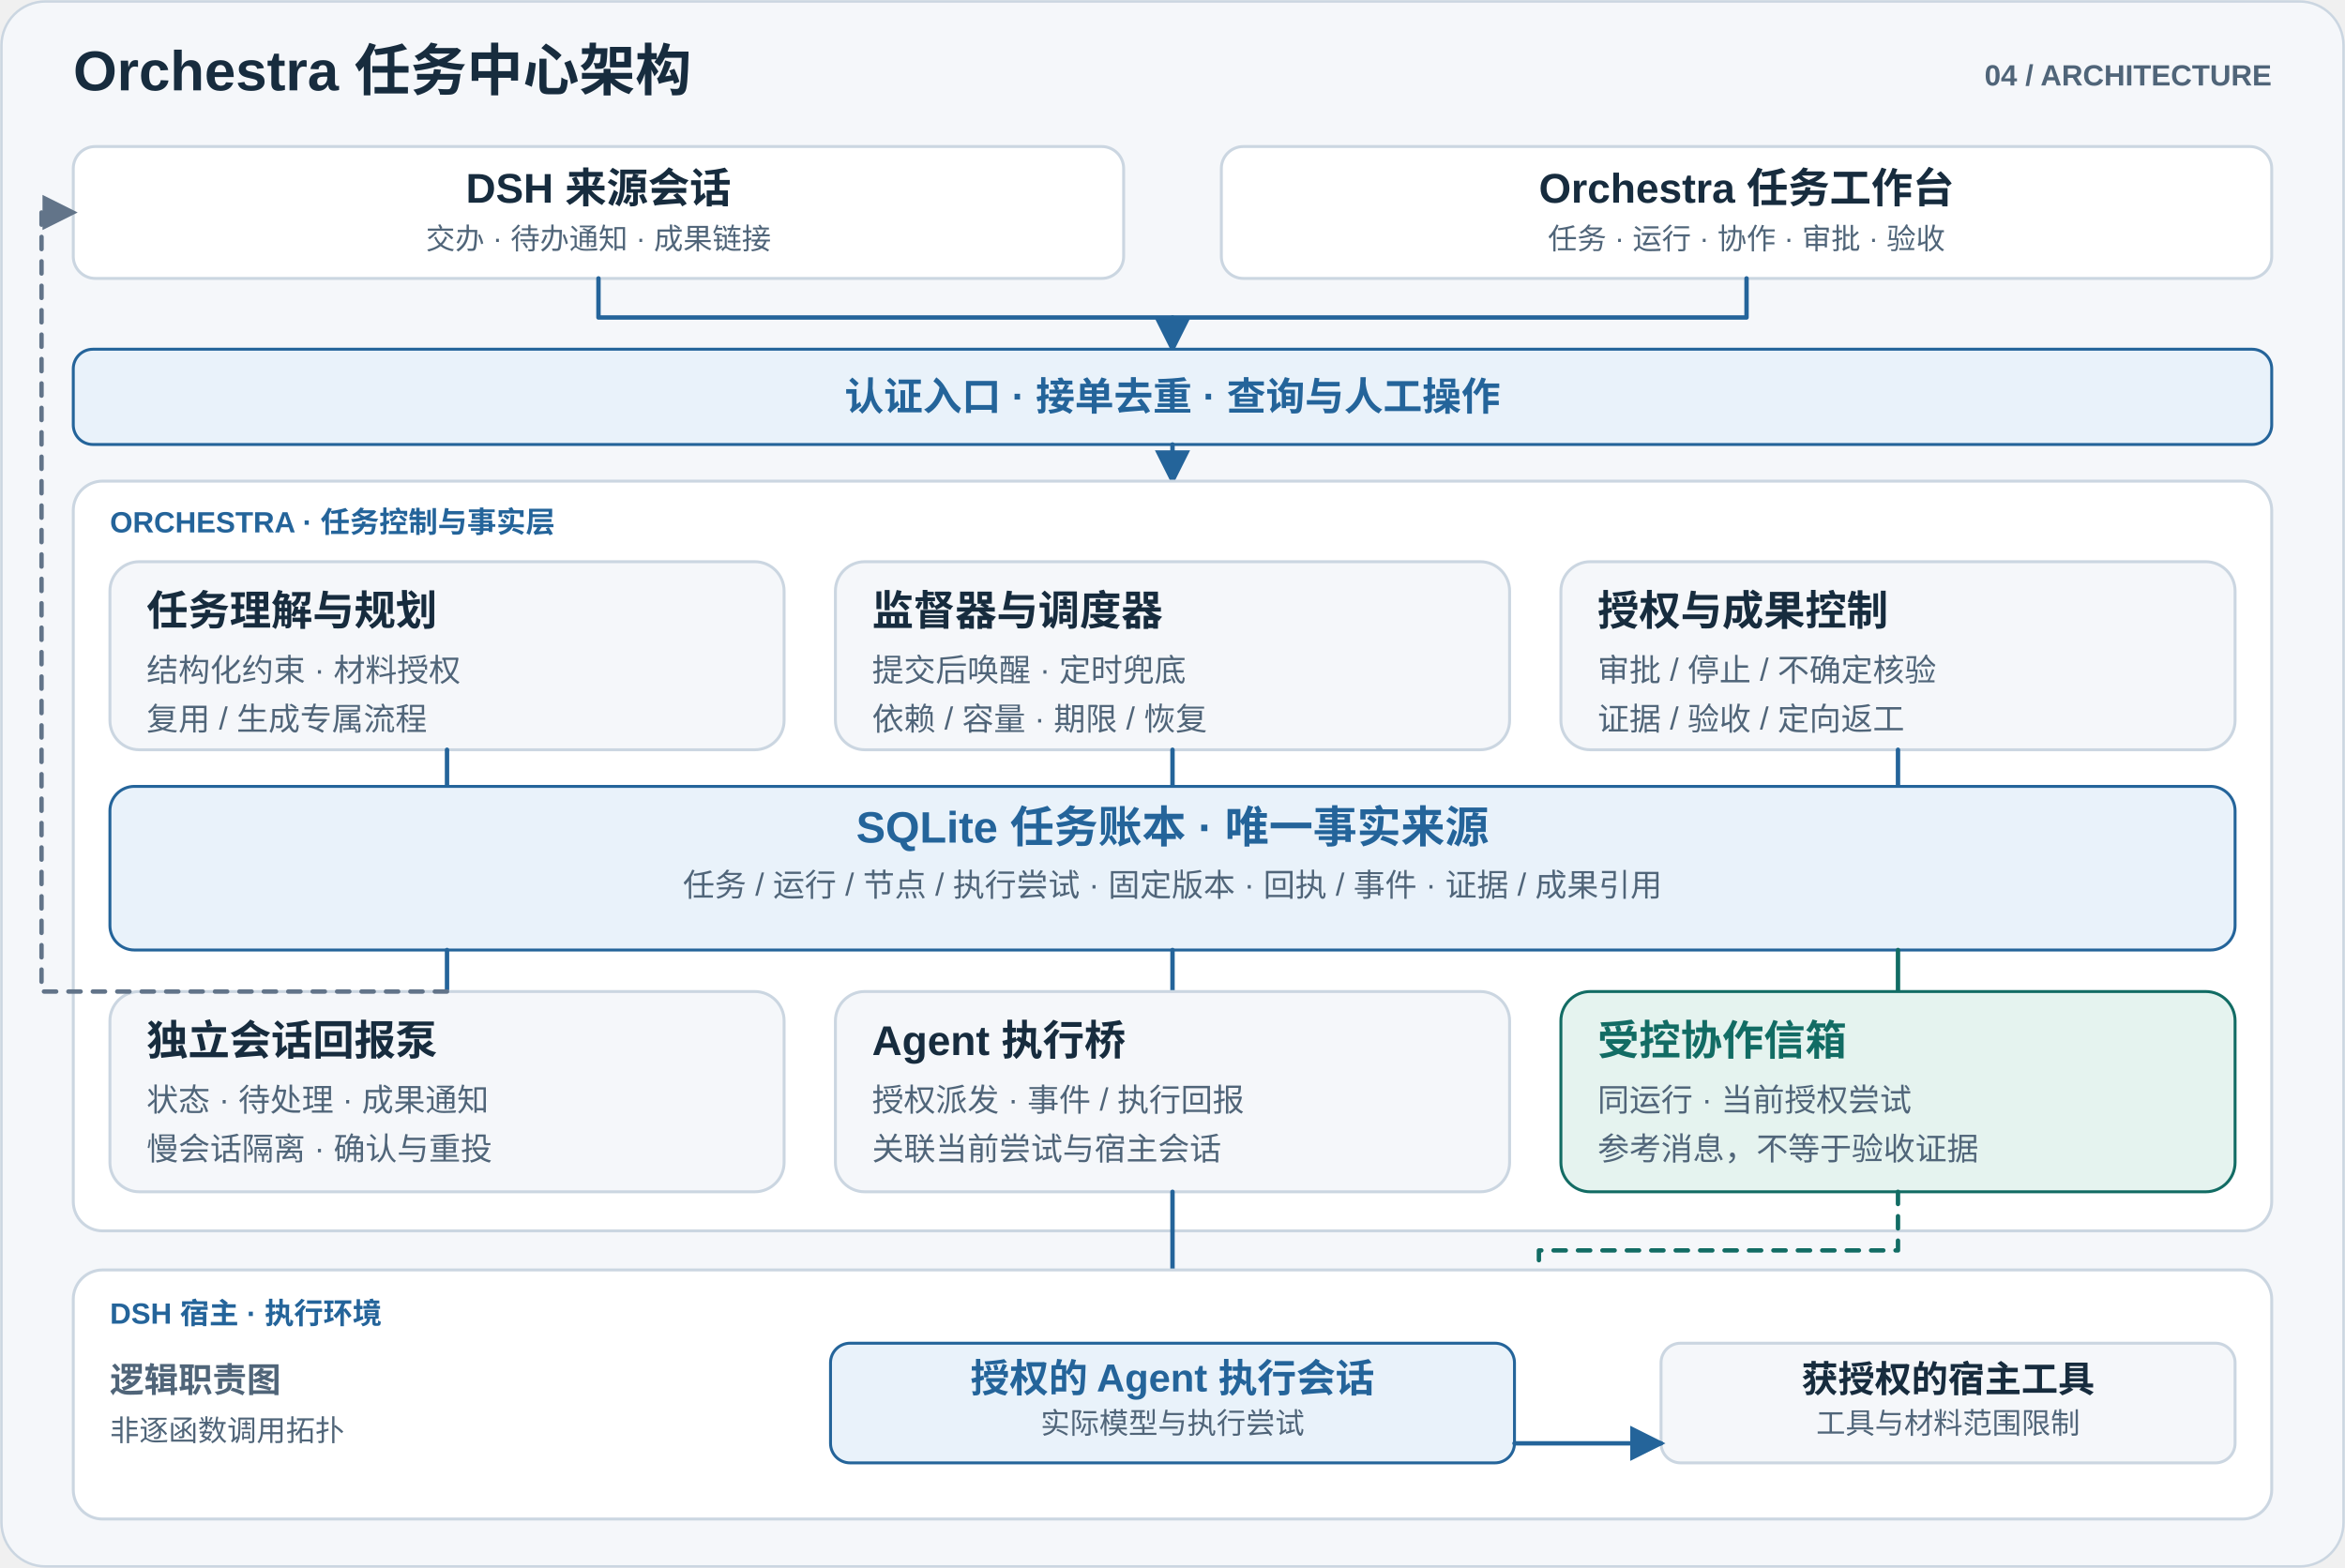
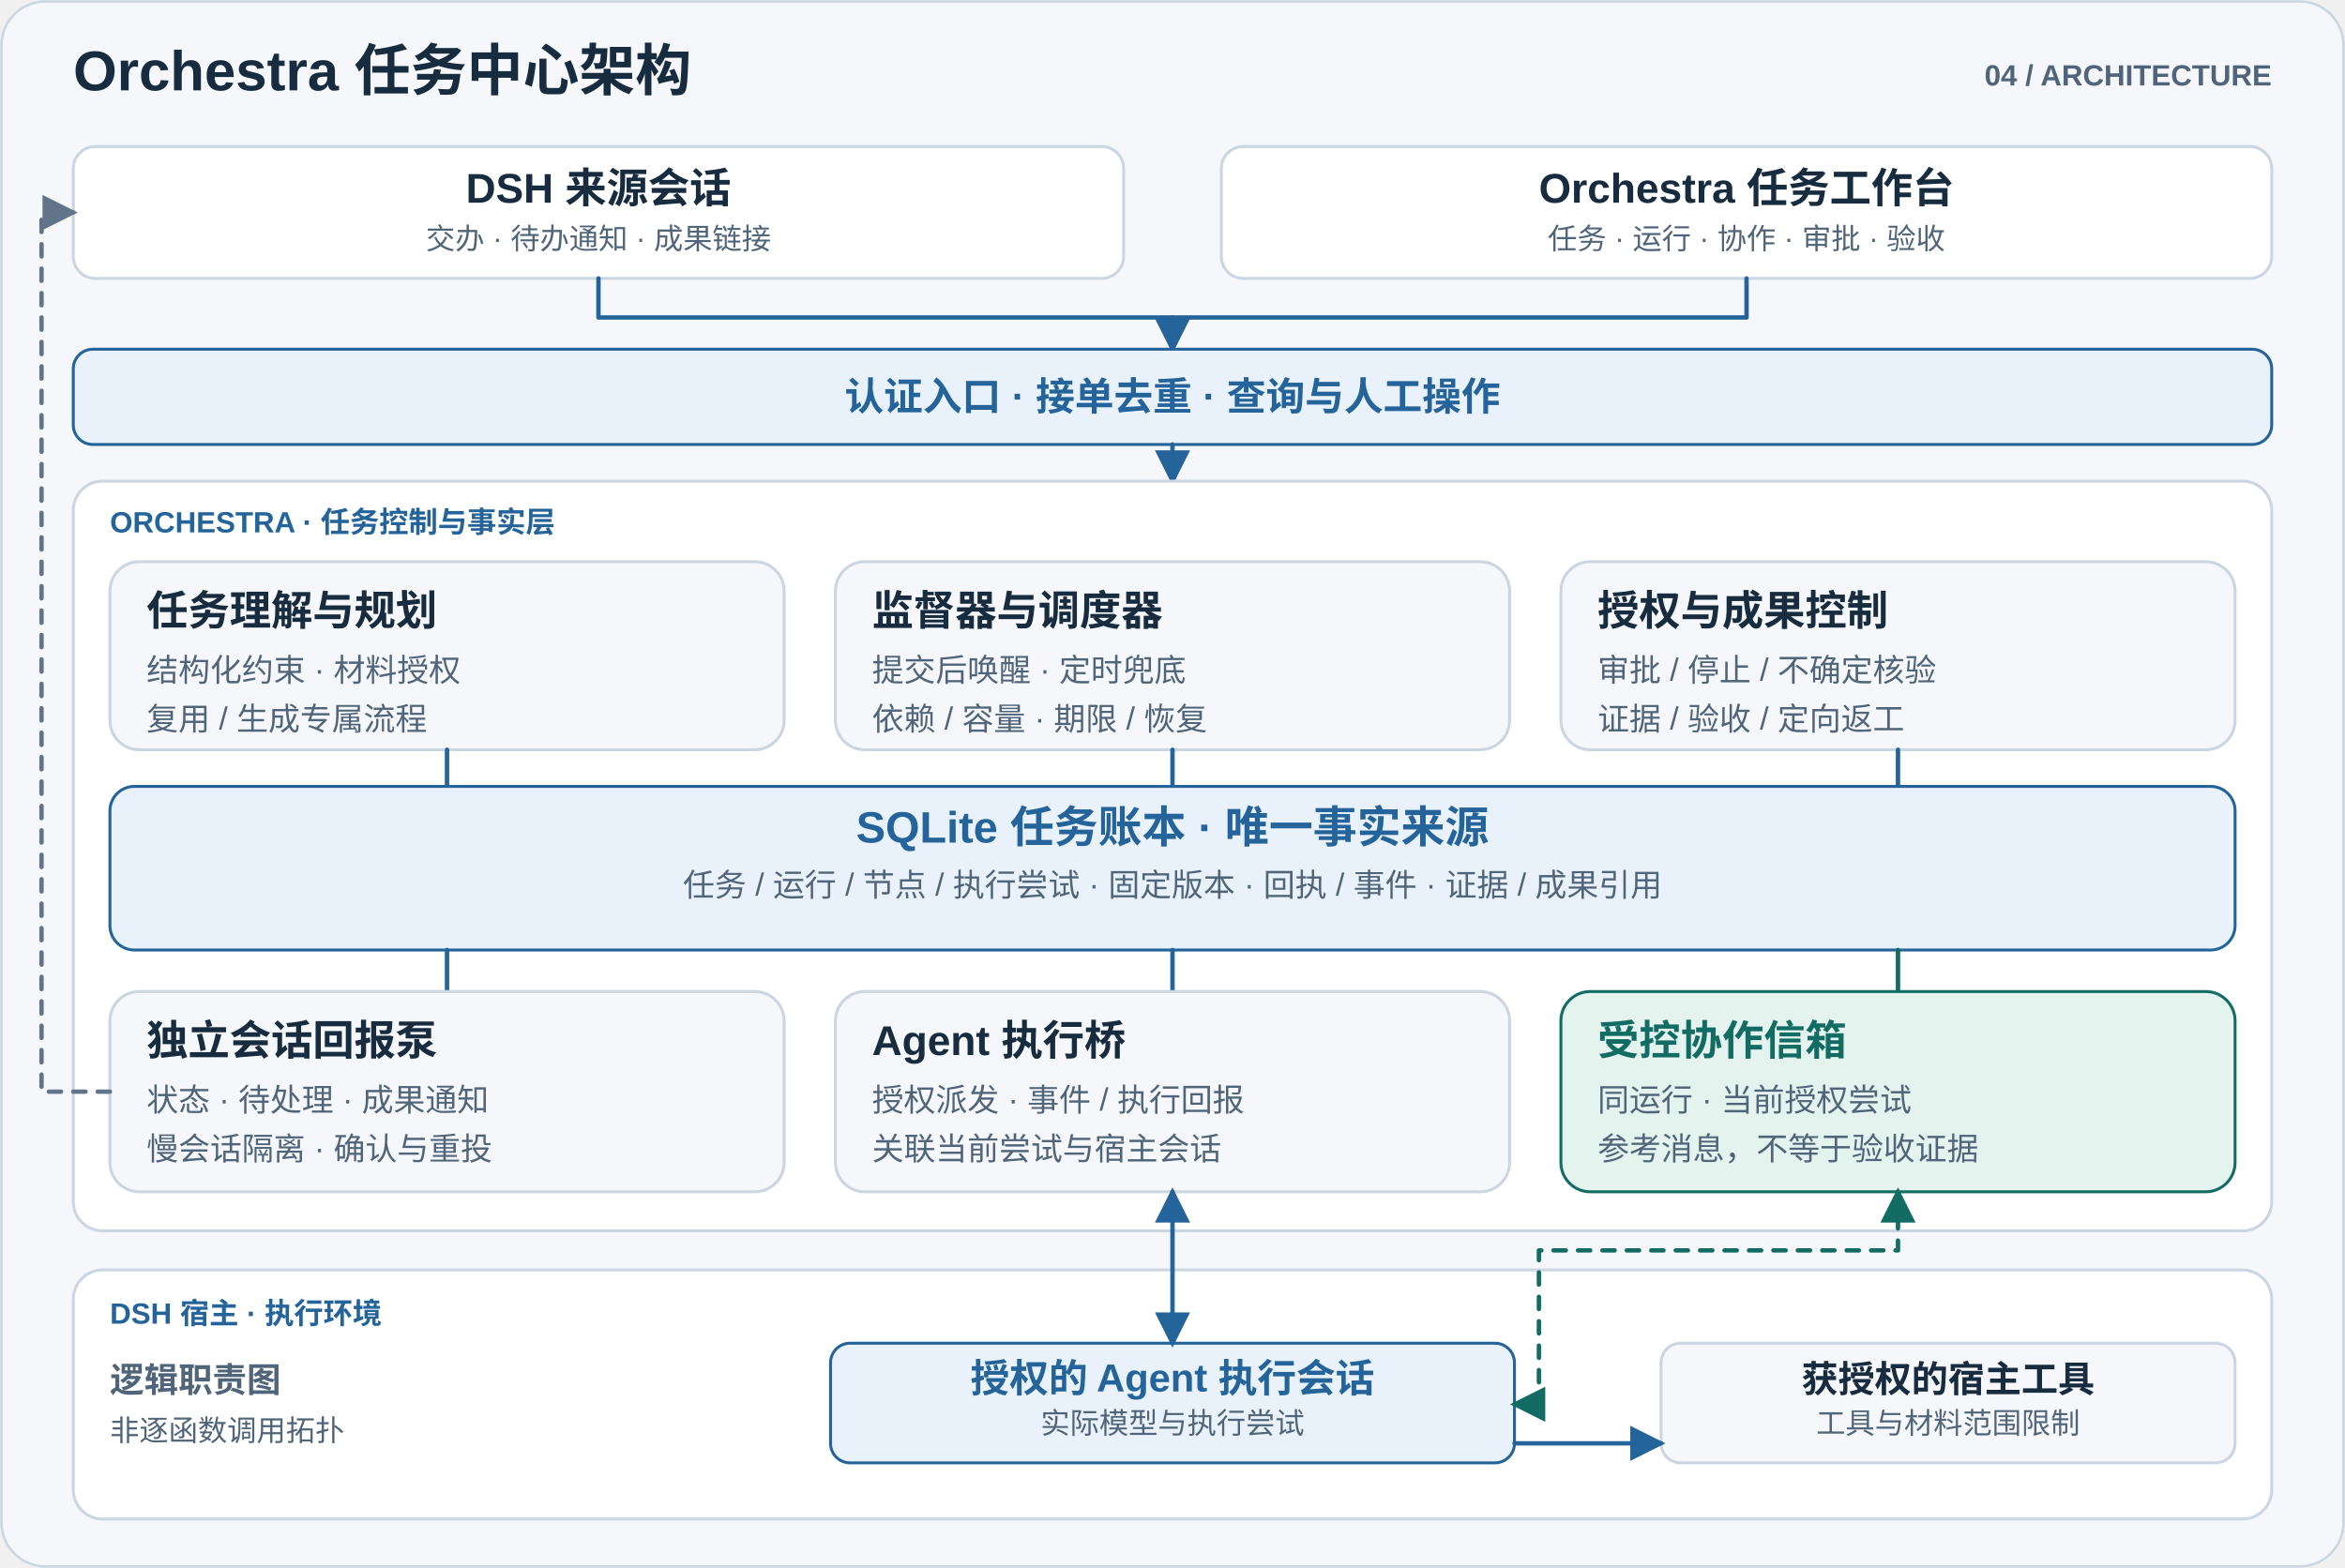
<svg xmlns="http://www.w3.org/2000/svg" width="960" height="642" viewBox="0 0 960 642" role="img" aria-label="Orchestra 任务中心架构，监督器、账本、回报泵、执行桥和受控信箱">
  <defs>
    <marker id="blue" markerWidth="8" markerHeight="8" refX="7" refY="4" orient="auto-start-reverse">
      <path d="M0 0 L8 4 L0 8 Z" fill="#24649A" />
    </marker>
    <marker id="teal" markerWidth="8" markerHeight="8" refX="7" refY="4" orient="auto-start-reverse">
      <path d="M0 0 L8 4 L0 8 Z" fill="#126C64" />
    </marker>
    <marker id="gray" markerWidth="8" markerHeight="8" refX="7" refY="4" orient="auto-start-reverse">
      <path d="M0 0 L8 4 L0 8 Z" fill="#627489" />
    </marker>
  </defs>
  <rect x="0.6" y="0.6" width="958.8" height="640.8" rx="18" fill="#F5F7FA" stroke="#CBD6E1" />
  <g font-family="Arial, 'Microsoft YaHei', 'PingFang SC', 'Noto Sans CJK SC', sans-serif">
    <text x="30" y="37" fill="#172C3E" font-size="23" font-weight="700" text-anchor="start">Orchestra 任务中心架构</text>
    <text x="930" y="35" fill="#506579" font-size="12" font-weight="600" text-anchor="end">04 / ARCHITECTURE</text>
    <rect x="30" y="60" width="430" height="54" rx="9" fill="#FFFFFF" stroke="#CBD6E1" stroke-width="1.2" />
    <text x="245" y="83" fill="#172C3E" font-size="17" font-weight="650" text-anchor="middle">DSH 来源会话</text>
    <text x="245" y="102" fill="#506579" font-size="12" font-weight="400" text-anchor="middle">交办 · 待办通知 · 成果链接</text>
    <rect x="500" y="60" width="430" height="54" rx="9" fill="#FFFFFF" stroke="#CBD6E1" stroke-width="1.2" />
    <text x="715" y="83" fill="#172C3E" font-size="17" font-weight="650" text-anchor="middle">Orchestra 任务工作台</text>
    <text x="715" y="102" fill="#506579" font-size="12" font-weight="400" text-anchor="middle">任务 · 运行 · 协作 · 审批 · 验收</text>
    <path d="M245 114 V130 H480 V143" fill="none" stroke="#24649A" stroke-width="1.8" stroke-linecap="round" stroke-linejoin="round" marker-end="url(#blue)" />
    <path d="M715 114 V130 H480" fill="none" stroke="#24649A" stroke-width="1.8" stroke-linecap="round" stroke-linejoin="round" />
    <rect x="30" y="143" width="900" height="39" rx="8" fill="#E9F2FA" stroke="#24649A" stroke-width="1.2" />
    <text x="480" y="168" fill="#24649A" font-size="16" font-weight="650" text-anchor="middle">认证入口 · 接单去重 · 查询与人工操作</text>
    <path d="M480 182 V197" fill="none" stroke="#24649A" stroke-width="1.8" stroke-linecap="round" stroke-linejoin="round" marker-end="url(#blue)" />
    <rect x="30" y="197" width="900" height="307" rx="12" fill="#FFFFFF" stroke="#CBD6E1" stroke-width="1.2" />
    <text x="45" y="218" fill="#24649A" font-size="12" font-weight="700" text-anchor="start">ORCHESTRA · 任务控制与事实层</text>
    <rect x="45" y="230" width="276" height="77" rx="12" fill="#F5F7FA" stroke="#CBD6E1" stroke-width="1.2" />
    <text x="60" y="256" fill="#172C3E" font-size="17" font-weight="650" text-anchor="start">任务理解与规划</text>
    <text x="60" y="279" fill="#506579" font-size="13" font-weight="400" text-anchor="start">结构化约束 · 材料授权</text>
    <text x="60" y="299" fill="#506579" font-size="13" font-weight="400" text-anchor="start">复用 / 生成专属流程</text>
    <path d="M183 307 V322" fill="none" stroke="#24649A" stroke-width="1.8" stroke-linecap="round" stroke-linejoin="round" />
    <rect x="342" y="230" width="276" height="77" rx="12" fill="#F5F7FA" stroke="#CBD6E1" stroke-width="1.2" />
    <text x="357" y="256" fill="#172C3E" font-size="17" font-weight="650" text-anchor="start">监督器与调度器</text>
    <text x="357" y="279" fill="#506579" font-size="13" font-weight="400" text-anchor="start">提交后唤醒 · 定时兜底</text>
    <text x="357" y="299" fill="#506579" font-size="13" font-weight="400" text-anchor="start">依赖 / 容量 · 期限 / 恢复</text>
    <path d="M480 307 V322" fill="none" stroke="#24649A" stroke-width="1.8" stroke-linecap="round" stroke-linejoin="round" />
    <rect x="639" y="230" width="276" height="77" rx="12" fill="#F5F7FA" stroke="#CBD6E1" stroke-width="1.2" />
    <text x="654" y="256" fill="#172C3E" font-size="17" font-weight="650" text-anchor="start">授权与成果控制</text>
    <text x="654" y="279" fill="#506579" font-size="13" font-weight="400" text-anchor="start">审批 / 停止 / 不确定核验</text>
    <text x="654" y="299" fill="#506579" font-size="13" font-weight="400" text-anchor="start">证据 / 验收 / 定向返工</text>
    <path d="M777 307 V322" fill="none" stroke="#24649A" stroke-width="1.8" stroke-linecap="round" stroke-linejoin="round" />
    <rect x="45" y="322" width="870" height="67" rx="10" fill="#E9F2FA" stroke="#24649A" stroke-width="1.2" />
    <text x="480" y="345" fill="#24649A" font-size="18" font-weight="700" text-anchor="middle">SQLite 任务账本 · 唯一事实来源</text>
    <text x="480" y="367" fill="#506579" font-size="13" font-weight="400" text-anchor="middle">任务 / 运行 / 节点 / 执行尝试 · 固定版本 · 回执 / 事件 · 证据 / 成果引用</text>
    <path d="M183 389 V406" fill="none" stroke="#24649A" stroke-width="1.8" stroke-linecap="round" stroke-linejoin="round" />
    <rect x="45" y="406" width="276" height="82" rx="12" fill="#F5F7FA" stroke="#CBD6E1" stroke-width="1.2" />
    <text x="60" y="432" fill="#172C3E" font-size="17" font-weight="650" text-anchor="start">独立会话回报泵</text>
    <text x="60" y="455" fill="#506579" font-size="13" font-weight="400" text-anchor="start">状态 · 待处理 · 成果通知</text>
    <text x="60" y="475" fill="#506579" font-size="13" font-weight="400" text-anchor="start">慢会话隔离 · 确认与重投</text>
    <path d="M480 389 V406" fill="none" stroke="#24649A" stroke-width="1.8" stroke-linecap="round" stroke-linejoin="round" />
    <rect x="342" y="406" width="276" height="82" rx="12" fill="#F5F7FA" stroke="#CBD6E1" stroke-width="1.2" />
    <text x="357" y="432" fill="#172C3E" font-size="17" font-weight="650" text-anchor="start">Agent 执行桥</text>
    <text x="357" y="455" fill="#506579" font-size="13" font-weight="400" text-anchor="start">授权派发 · 事件 / 执行回报</text>
    <text x="357" y="475" fill="#506579" font-size="13" font-weight="400" text-anchor="start">关联当前尝试与宿主会话</text>
    <path d="M777 389 V406" fill="none" stroke="#126C64" stroke-width="1.8" stroke-linecap="round" stroke-linejoin="round" />
    <rect x="639" y="406" width="276" height="82" rx="12" fill="#E5F3EF" stroke="#126C64" stroke-width="1.2" />
    <text x="654" y="432" fill="#126C64" font-size="17" font-weight="650" text-anchor="start">受控协作信箱</text>
    <text x="654" y="455" fill="#506579" font-size="13" font-weight="400" text-anchor="start">同运行 · 当前授权尝试</text>
    <text x="654" y="475" fill="#506579" font-size="13" font-weight="400" text-anchor="start">参考消息，不等于验收证据</text>
-     <path d="M183 406 H17 V87 H30" fill="none" stroke="#627489" stroke-width="1.8" stroke-linecap="round" stroke-linejoin="round" marker-end="url(#gray)" stroke-dasharray="5 5" />
-     <path d="M480 488 V550" fill="none" stroke="#24649A" stroke-width="1.8" stroke-linecap="round" stroke-linejoin="round" marker-end="url(#blue)" />
-     <path d="M777 488 V512 H630 V575 H620" fill="none" stroke="#126C64" stroke-width="1.8" stroke-linecap="round" stroke-linejoin="round" marker-end="url(#teal)" stroke-dasharray="5 5" />
+     <path d="M45 447 H17 V87 H30" fill="none" stroke="#627489" stroke-width="1.8" stroke-linecap="round" stroke-linejoin="round" marker-end="url(#gray)" stroke-dasharray="5 5" />
    <rect x="30" y="520" width="900" height="102" rx="12" fill="#FFFFFF" stroke="#CBD6E1" stroke-width="1.2" />
    <text x="45" y="542" fill="#24649A" font-size="12" font-weight="700" text-anchor="start">DSH 宿主 · 执行环境</text>
    <rect x="340" y="550" width="280" height="49" rx="8" fill="#E9F2FA" stroke="#24649A" stroke-width="1.2" />
    <text x="480" y="570" fill="#24649A" font-size="16" font-weight="650" text-anchor="middle">授权的 Agent 执行会话</text>
    <text x="480" y="587" fill="#506579" font-size="12" font-weight="400" text-anchor="middle">实际模型与执行尝试</text>
    <rect x="680" y="550" width="235" height="49" rx="8" fill="#F5F7FA" stroke="#CBD6E1" stroke-width="1.2" />
    <text x="797.5" y="570" fill="#172C3E" font-size="15" font-weight="650" text-anchor="middle">获授权的宿主工具</text>
    <text x="797.5" y="587" fill="#506579" font-size="12" font-weight="400" text-anchor="middle">工具与材料范围限制</text>
+     <path d="M480 488 V550" fill="none" stroke="#24649A" stroke-width="1.8" stroke-linecap="round" stroke-linejoin="round" marker-start="url(#blue)" marker-end="url(#blue)" />
+     <path d="M777 488 V512 H630 V575 H620" fill="none" stroke="#126C64" stroke-width="1.8" stroke-linecap="round" stroke-linejoin="round" marker-start="url(#teal)" marker-end="url(#teal)" stroke-dasharray="5 5" />
    <path d="M620 591 H680" fill="none" stroke="#24649A" stroke-width="1.8" stroke-linecap="round" stroke-linejoin="round" marker-end="url(#blue)" />
    <text x="45" y="570" fill="#506579" font-size="14" font-weight="600" text-anchor="start">逻辑职责图</text>
    <text x="45" y="590" fill="#506579" font-size="12" font-weight="400" text-anchor="start">非逐函数调用拓扑</text>
  </g>
</svg>
